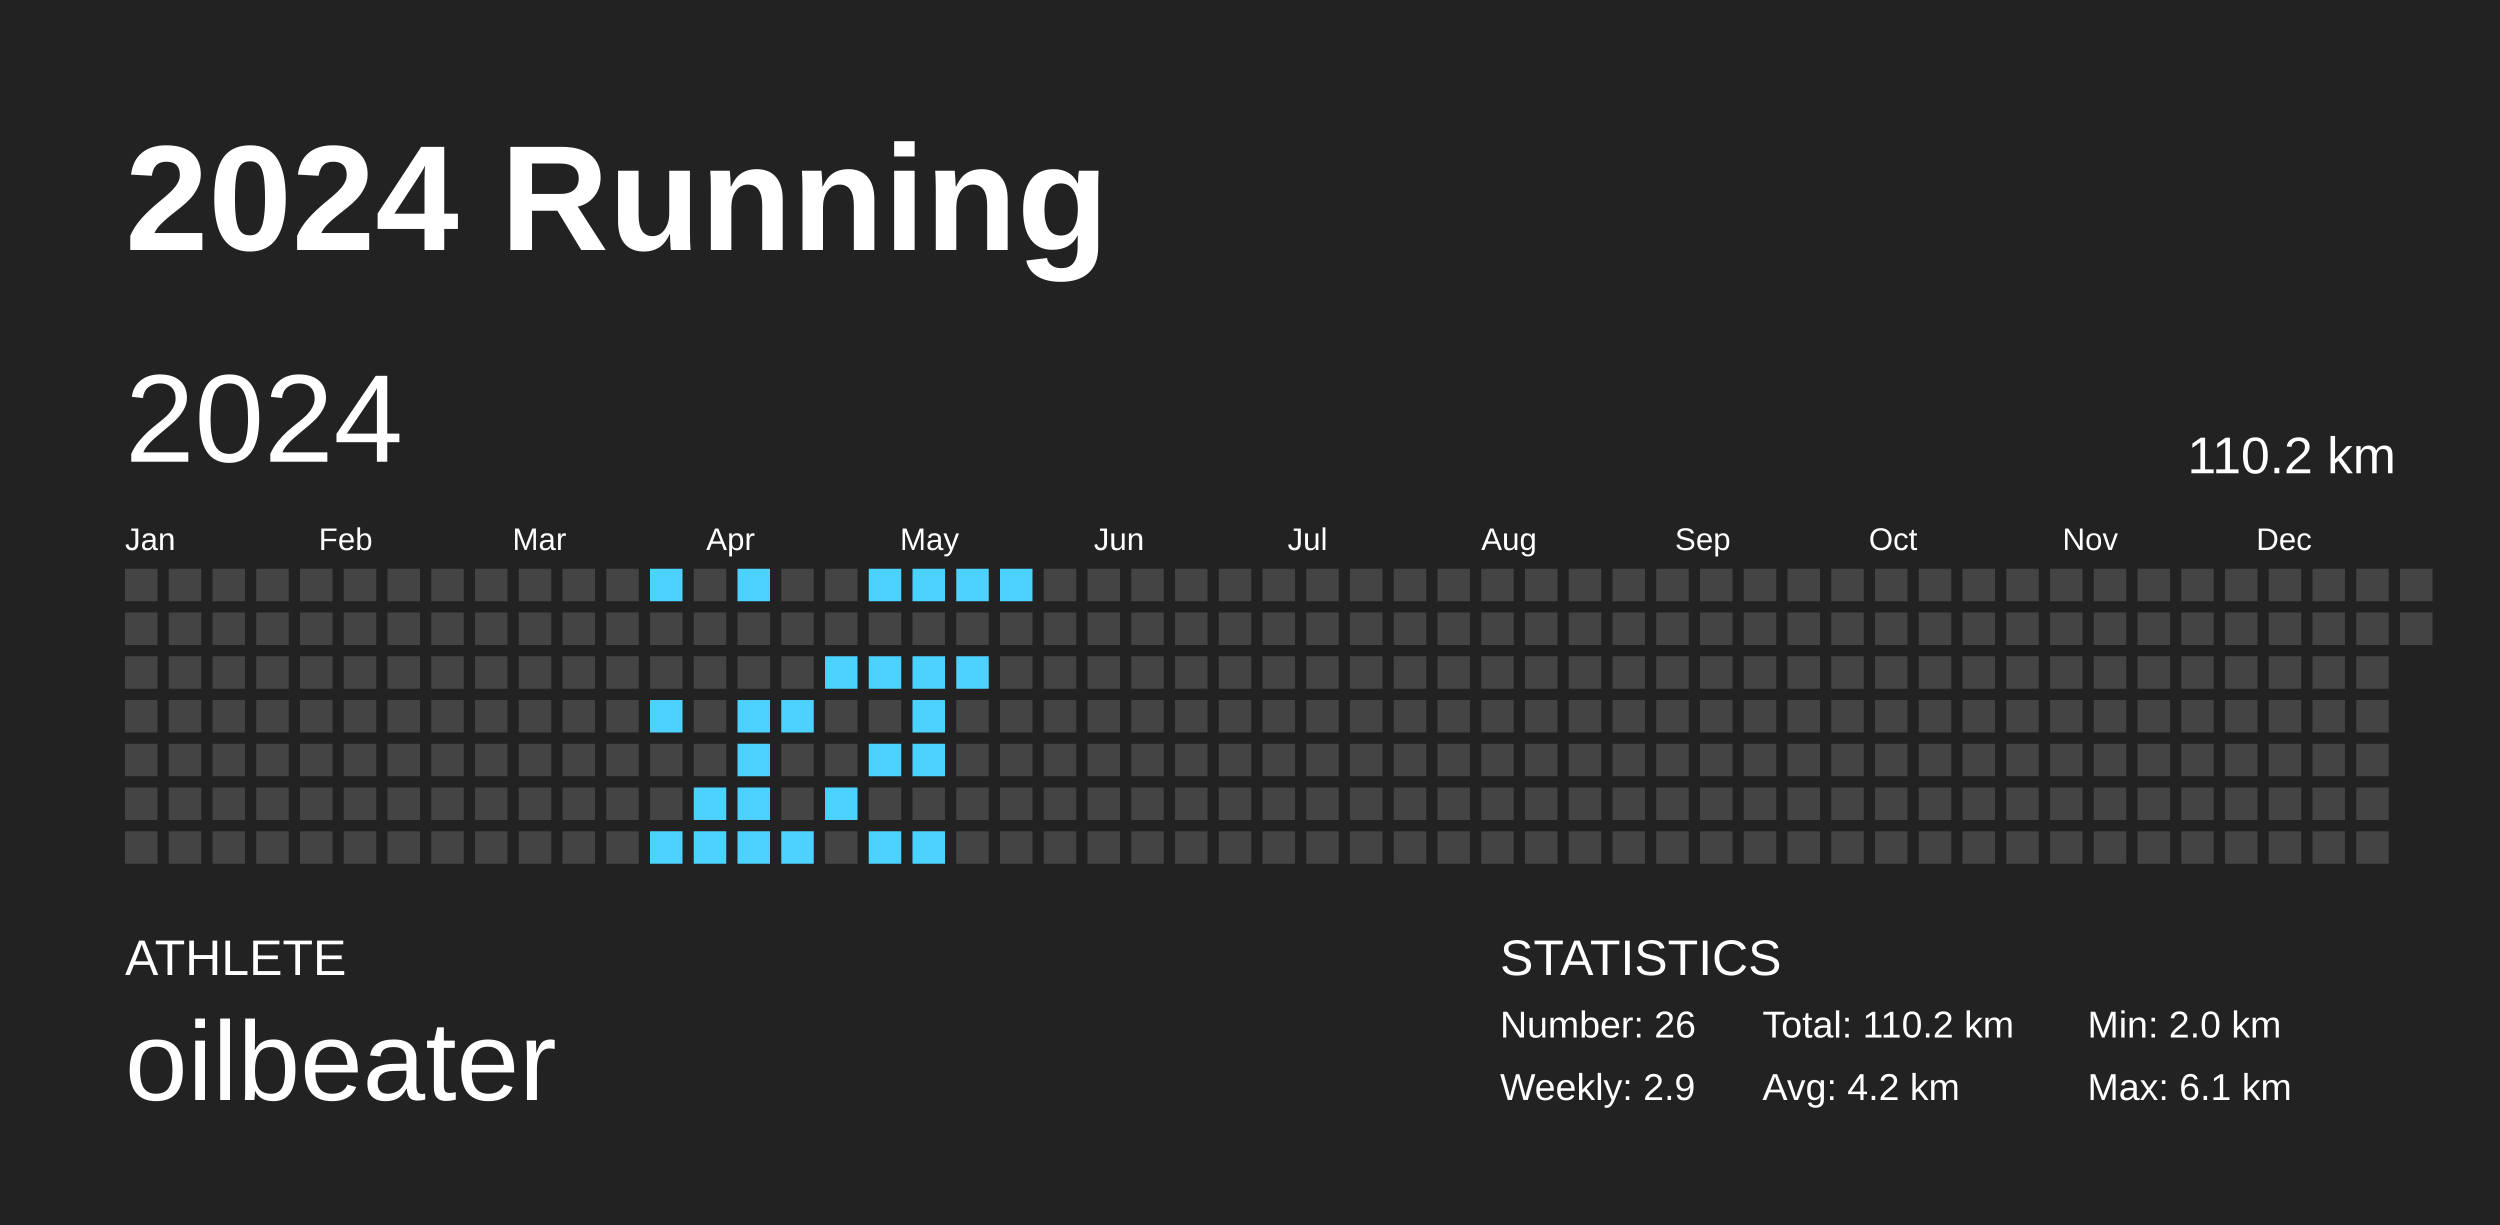
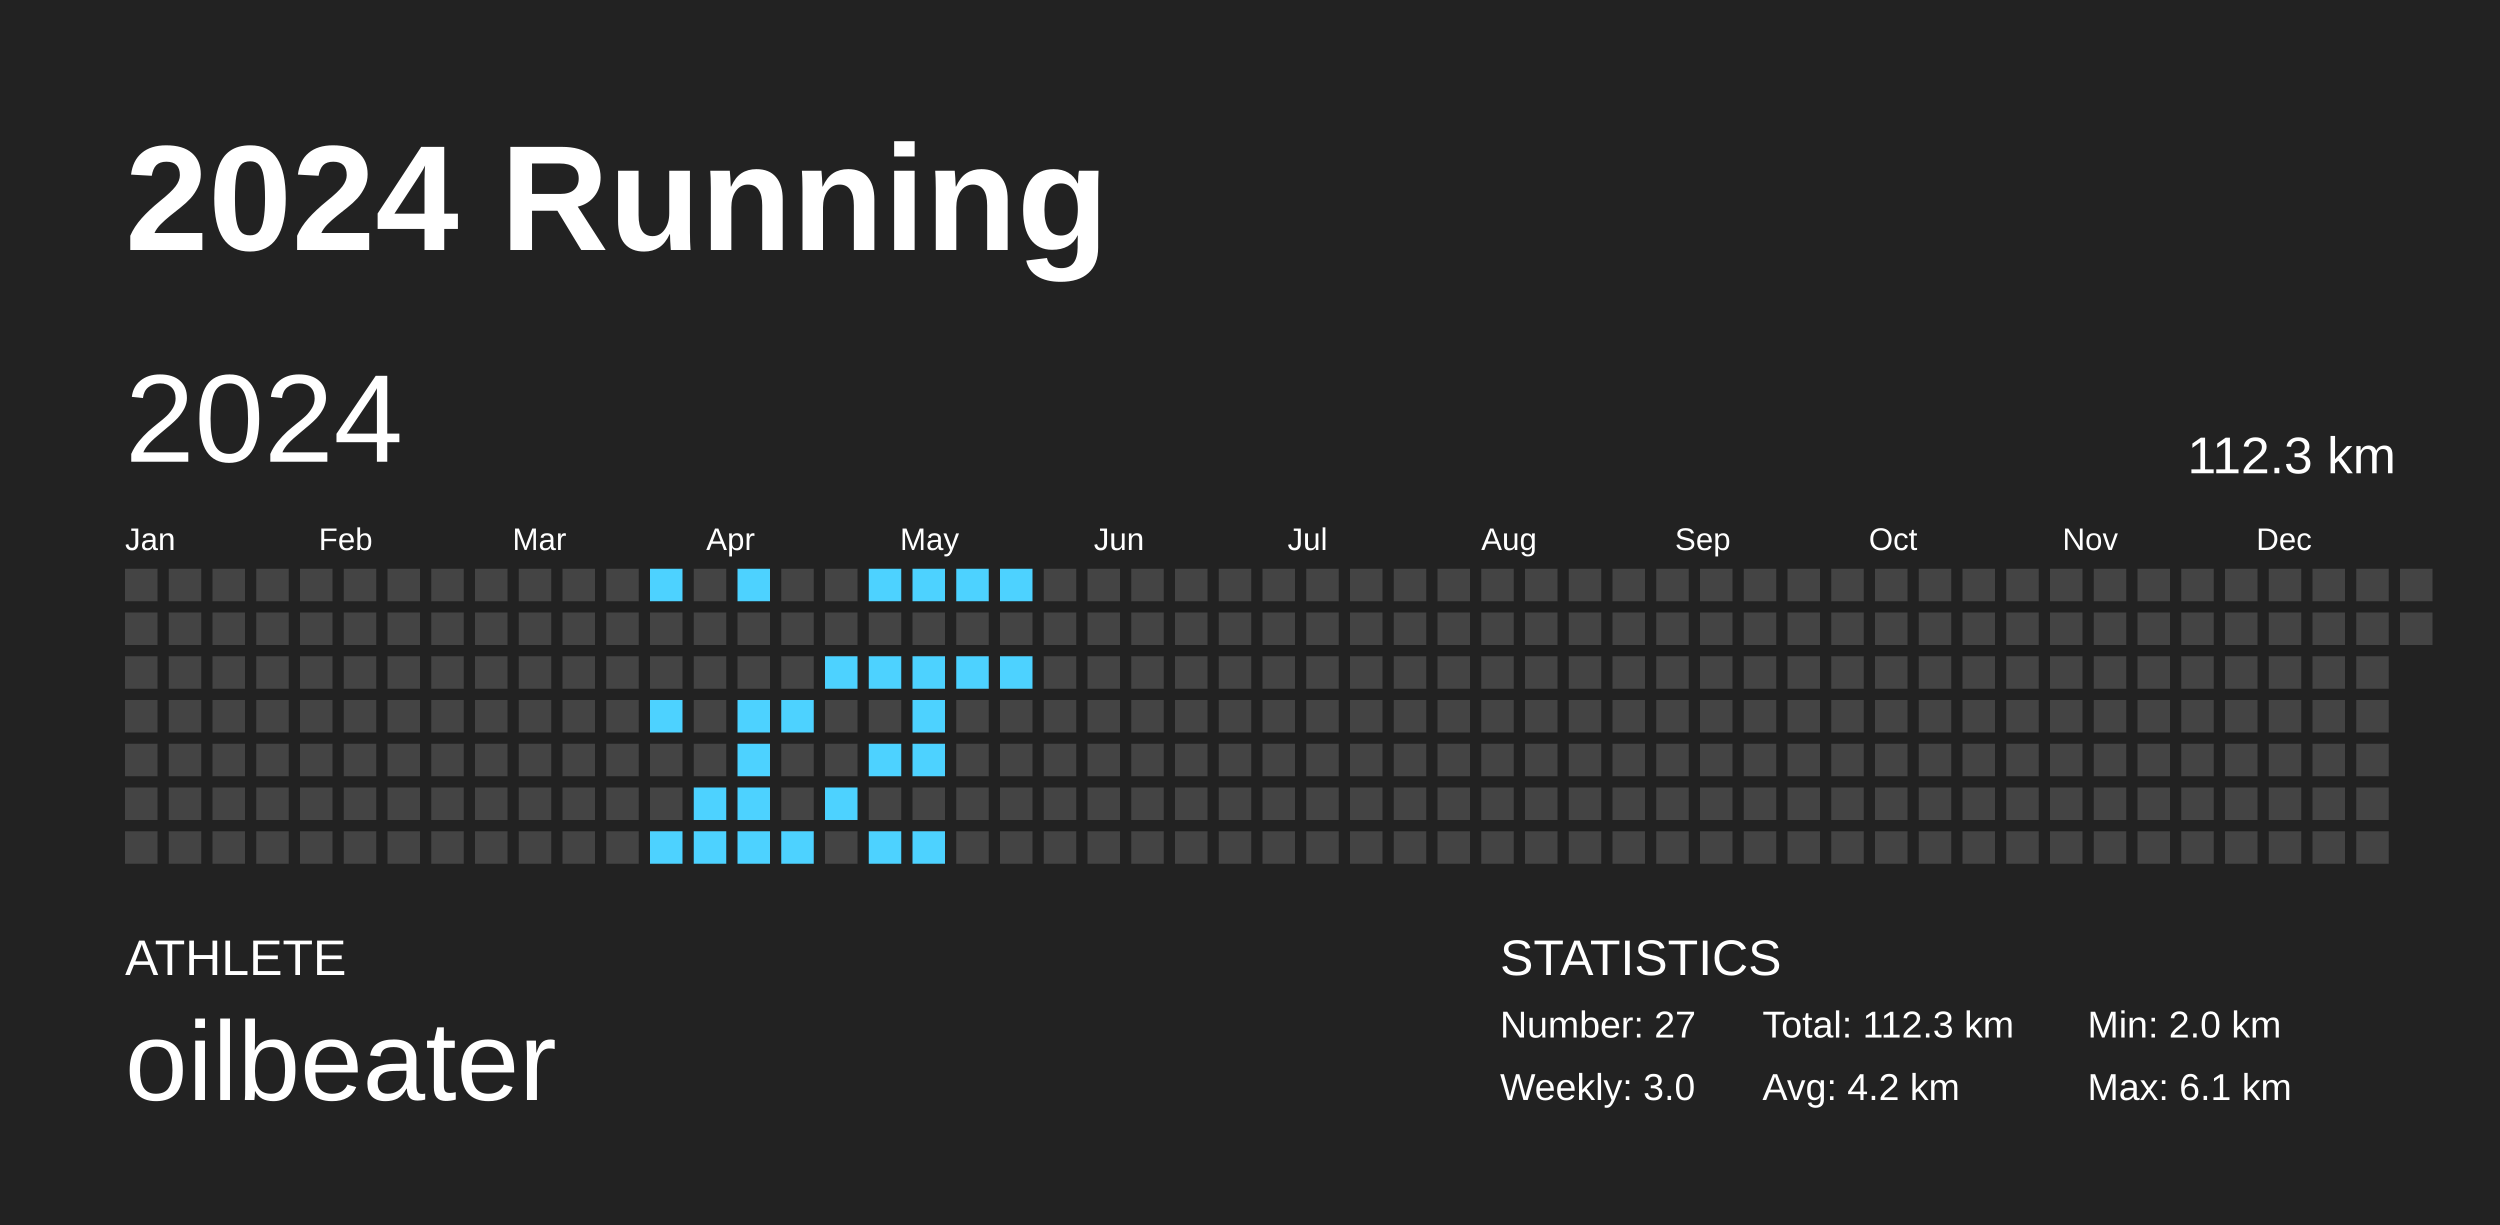
<svg xmlns="http://www.w3.org/2000/svg" baseProfile="full" height="98mm" version="1.1" viewBox="0,0,200,98" width="200mm">
  <defs />
  <rect fill="#222222" height="98" width="200" x="0" y="0" />
  <text fill="#FFFFFF" style="font-size:12px; font-family:Arial; font-weight:bold;" x="10" y="20">2024 Running</text>
  <text fill="#FFFFFF" style="font-size:4px; font-family:Arial" x="10" y="78">ATHLETE</text>
  <text fill="#FFFFFF" style="font-size:9px; font-family:Arial" x="10" y="88">oilbeater</text>
  <text fill="#FFFFFF" style="font-size:4px; font-family:Arial" x="120" y="78">STATISTICS</text>
-   <text fill="#FFFFFF" style="font-size:3px; font-family:Arial" x="120" y="83">Number: 26</text>
-   <text fill="#FFFFFF" style="font-size:3px; font-family:Arial" x="120" y="88">Weekly: 2.9</text>
-   <text fill="#FFFFFF" style="font-size:3px; font-family:Arial" x="141" y="83">Total: 110.2 km</text>
+   <text fill="#FFFFFF" style="font-size:3px; font-family:Arial" x="120" y="83">Number: 27</text>
+   <text fill="#FFFFFF" style="font-size:3px; font-family:Arial" x="120" y="88">Weekly: 3.0</text>
+   <text fill="#FFFFFF" style="font-size:3px; font-family:Arial" x="141" y="83">Total: 112.3 km</text>
  <text fill="#FFFFFF" style="font-size:3px; font-family:Arial" x="141" y="88">Avg: 4.2 km</text>
  <text fill="#FFFFFF" style="font-size:3px; font-family:Arial" x="167" y="83">Min: 2.0 km</text>
  <text fill="#FFFFFF" style="font-size:3px; font-family:Arial" x="167" y="88">Max: 6.1 km</text>
  <text dominant-baseline="hanging" fill="#FFFFFF" style="font-size:10.0px; font-family:Arial;" x="10" y="30">2024</text>
-   <text dominant-baseline="hanging" fill="#FFFFFF" style="font-size:4.125px; font-family:Arial;" x="175" y="35">110.2 km</text>
+   <text dominant-baseline="hanging" fill="#FFFFFF" style="font-size:4.125px; font-family:Arial;" x="175" y="35">112.3 km</text>
  <text fill="#FFFFFF" style="font-size:2.5px; font-family:Arial" x="10.0" y="44">Jan</text>
  <text fill="#FFFFFF" style="font-size:2.5px; font-family:Arial" x="25.5" y="44">Feb</text>
  <text fill="#FFFFFF" style="font-size:2.5px; font-family:Arial" x="41.0" y="44">Mar</text>
  <text fill="#FFFFFF" style="font-size:2.5px; font-family:Arial" x="56.5" y="44">Apr</text>
  <text fill="#FFFFFF" style="font-size:2.5px; font-family:Arial" x="72.0" y="44">May</text>
  <text fill="#FFFFFF" style="font-size:2.5px; font-family:Arial" x="87.5" y="44">Jun</text>
  <text fill="#FFFFFF" style="font-size:2.5px; font-family:Arial" x="103.0" y="44">Jul</text>
  <text fill="#FFFFFF" style="font-size:2.5px; font-family:Arial" x="118.5" y="44">Aug</text>
  <text fill="#FFFFFF" style="font-size:2.5px; font-family:Arial" x="134.0" y="44">Sep</text>
  <text fill="#FFFFFF" style="font-size:2.5px; font-family:Arial" x="149.5" y="44">Oct</text>
  <text fill="#FFFFFF" style="font-size:2.5px; font-family:Arial" x="165.0" y="44">Nov</text>
  <text fill="#FFFFFF" style="font-size:2.5px; font-family:Arial" x="180.5" y="44">Dec</text>
  <rect fill="#444444" height="2.6" width="2.6" x="10.0" y="45.5" />
  <rect fill="#444444" height="2.6" width="2.6" x="10.0" y="49.0" />
  <rect fill="#444444" height="2.6" width="2.6" x="10.0" y="52.5" />
  <rect fill="#444444" height="2.6" width="2.6" x="10.0" y="56.0" />
  <rect fill="#444444" height="2.6" width="2.6" x="10.0" y="59.5" />
  <rect fill="#444444" height="2.6" width="2.6" x="10.0" y="63.0" />
  <rect fill="#444444" height="2.6" width="2.6" x="10.0" y="66.5" />
  <rect fill="#444444" height="2.6" width="2.6" x="13.5" y="45.5" />
  <rect fill="#444444" height="2.6" width="2.6" x="13.5" y="49.0" />
  <rect fill="#444444" height="2.6" width="2.6" x="13.5" y="52.5" />
  <rect fill="#444444" height="2.6" width="2.6" x="13.5" y="56.0" />
  <rect fill="#444444" height="2.6" width="2.6" x="13.5" y="59.5" />
  <rect fill="#444444" height="2.6" width="2.6" x="13.5" y="63.0" />
  <rect fill="#444444" height="2.6" width="2.6" x="13.5" y="66.5" />
  <rect fill="#444444" height="2.6" width="2.6" x="17.0" y="45.5" />
  <rect fill="#444444" height="2.6" width="2.6" x="17.0" y="49.0" />
  <rect fill="#444444" height="2.6" width="2.6" x="17.0" y="52.5" />
  <rect fill="#444444" height="2.6" width="2.6" x="17.0" y="56.0" />
  <rect fill="#444444" height="2.6" width="2.6" x="17.0" y="59.5" />
  <rect fill="#444444" height="2.6" width="2.6" x="17.0" y="63.0" />
  <rect fill="#444444" height="2.6" width="2.6" x="17.0" y="66.5" />
  <rect fill="#444444" height="2.6" width="2.6" x="20.5" y="45.5" />
  <rect fill="#444444" height="2.6" width="2.6" x="20.5" y="49.0" />
  <rect fill="#444444" height="2.6" width="2.6" x="20.5" y="52.5" />
  <rect fill="#444444" height="2.6" width="2.6" x="20.5" y="56.0" />
  <rect fill="#444444" height="2.6" width="2.6" x="20.5" y="59.5" />
  <rect fill="#444444" height="2.6" width="2.6" x="20.5" y="63.0" />
  <rect fill="#444444" height="2.6" width="2.6" x="20.5" y="66.5" />
  <rect fill="#444444" height="2.6" width="2.6" x="24.0" y="45.5" />
  <rect fill="#444444" height="2.6" width="2.6" x="24.0" y="49.0" />
  <rect fill="#444444" height="2.6" width="2.6" x="24.0" y="52.5" />
  <rect fill="#444444" height="2.6" width="2.6" x="24.0" y="56.0" />
  <rect fill="#444444" height="2.6" width="2.6" x="24.0" y="59.5" />
  <rect fill="#444444" height="2.6" width="2.6" x="24.0" y="63.0" />
  <rect fill="#444444" height="2.6" width="2.6" x="24.0" y="66.5" />
  <rect fill="#444444" height="2.6" width="2.6" x="27.5" y="45.5" />
  <rect fill="#444444" height="2.6" width="2.6" x="27.5" y="49.0" />
  <rect fill="#444444" height="2.6" width="2.6" x="27.5" y="52.5" />
  <rect fill="#444444" height="2.6" width="2.6" x="27.5" y="56.0" />
  <rect fill="#444444" height="2.6" width="2.6" x="27.5" y="59.5" />
  <rect fill="#444444" height="2.6" width="2.6" x="27.5" y="63.0" />
  <rect fill="#444444" height="2.6" width="2.6" x="27.5" y="66.5" />
  <rect fill="#444444" height="2.6" width="2.6" x="31.0" y="45.5" />
  <rect fill="#444444" height="2.6" width="2.6" x="31.0" y="49.0" />
  <rect fill="#444444" height="2.6" width="2.6" x="31.0" y="52.5" />
  <rect fill="#444444" height="2.6" width="2.6" x="31.0" y="56.0" />
  <rect fill="#444444" height="2.6" width="2.6" x="31.0" y="59.5" />
  <rect fill="#444444" height="2.6" width="2.6" x="31.0" y="63.0" />
  <rect fill="#444444" height="2.6" width="2.6" x="31.0" y="66.5" />
  <rect fill="#444444" height="2.6" width="2.6" x="34.5" y="45.5" />
  <rect fill="#444444" height="2.6" width="2.6" x="34.5" y="49.0" />
  <rect fill="#444444" height="2.6" width="2.6" x="34.5" y="52.5" />
  <rect fill="#444444" height="2.6" width="2.6" x="34.5" y="56.0" />
  <rect fill="#444444" height="2.6" width="2.6" x="34.5" y="59.5" />
  <rect fill="#444444" height="2.6" width="2.6" x="34.5" y="63.0" />
  <rect fill="#444444" height="2.6" width="2.6" x="34.5" y="66.5" />
  <rect fill="#444444" height="2.6" width="2.6" x="38.0" y="45.5" />
  <rect fill="#444444" height="2.6" width="2.6" x="38.0" y="49.0" />
  <rect fill="#444444" height="2.6" width="2.6" x="38.0" y="52.5" />
  <rect fill="#444444" height="2.6" width="2.6" x="38.0" y="56.0" />
  <rect fill="#444444" height="2.6" width="2.6" x="38.0" y="59.5" />
  <rect fill="#444444" height="2.6" width="2.6" x="38.0" y="63.0" />
  <rect fill="#444444" height="2.6" width="2.6" x="38.0" y="66.5" />
  <rect fill="#444444" height="2.6" width="2.6" x="41.5" y="45.5" />
  <rect fill="#444444" height="2.6" width="2.6" x="41.5" y="49.0" />
  <rect fill="#444444" height="2.6" width="2.6" x="41.5" y="52.5" />
  <rect fill="#444444" height="2.6" width="2.6" x="41.5" y="56.0" />
  <rect fill="#444444" height="2.6" width="2.6" x="41.5" y="59.5" />
  <rect fill="#444444" height="2.6" width="2.6" x="41.5" y="63.0" />
  <rect fill="#444444" height="2.6" width="2.6" x="41.5" y="66.5" />
  <rect fill="#444444" height="2.6" width="2.6" x="45.0" y="45.5" />
  <rect fill="#444444" height="2.6" width="2.6" x="45.0" y="49.0" />
  <rect fill="#444444" height="2.6" width="2.6" x="45.0" y="52.5" />
  <rect fill="#444444" height="2.6" width="2.6" x="45.0" y="56.0" />
  <rect fill="#444444" height="2.6" width="2.6" x="45.0" y="59.5" />
  <rect fill="#444444" height="2.6" width="2.6" x="45.0" y="63.0" />
  <rect fill="#444444" height="2.6" width="2.6" x="45.0" y="66.5" />
  <rect fill="#444444" height="2.6" width="2.6" x="48.5" y="45.5" />
  <rect fill="#444444" height="2.6" width="2.6" x="48.5" y="49.0" />
  <rect fill="#444444" height="2.6" width="2.6" x="48.5" y="52.5" />
  <rect fill="#444444" height="2.6" width="2.6" x="48.5" y="56.0" />
  <rect fill="#444444" height="2.6" width="2.6" x="48.5" y="59.5" />
  <rect fill="#444444" height="2.6" width="2.6" x="48.5" y="63.0" />
  <rect fill="#444444" height="2.6" width="2.6" x="48.5" y="66.5" />
  <rect fill="#4dd2ff" height="2.6" width="2.6" x="52.0" y="45.5" />
  <rect fill="#444444" height="2.6" width="2.6" x="52.0" y="49.0" />
  <rect fill="#444444" height="2.6" width="2.6" x="52.0" y="52.5" />
  <rect fill="#4dd2ff" height="2.6" width="2.6" x="52.0" y="56.0" />
  <rect fill="#444444" height="2.6" width="2.6" x="52.0" y="59.5" />
  <rect fill="#444444" height="2.6" width="2.6" x="52.0" y="63.0" />
  <rect fill="#4dd2ff" height="2.6" width="2.6" x="52.0" y="66.5" />
  <rect fill="#444444" height="2.6" width="2.6" x="55.5" y="45.5" />
  <rect fill="#444444" height="2.6" width="2.6" x="55.5" y="49.0" />
  <rect fill="#444444" height="2.6" width="2.6" x="55.5" y="52.5" />
  <rect fill="#444444" height="2.6" width="2.6" x="55.5" y="56.0" />
  <rect fill="#444444" height="2.6" width="2.6" x="55.5" y="59.5" />
  <rect fill="#4dd2ff" height="2.6" width="2.6" x="55.5" y="63.0" />
  <rect fill="#4dd2ff" height="2.6" width="2.6" x="55.5" y="66.5" />
  <rect fill="#4dd2ff" height="2.6" width="2.6" x="59.0" y="45.5" />
  <rect fill="#444444" height="2.6" width="2.6" x="59.0" y="49.0" />
  <rect fill="#444444" height="2.6" width="2.6" x="59.0" y="52.5" />
  <rect fill="#4dd2ff" height="2.6" width="2.6" x="59.0" y="56.0" />
  <rect fill="#4dd2ff" height="2.6" width="2.6" x="59.0" y="59.5" />
  <rect fill="#4dd2ff" height="2.6" width="2.6" x="59.0" y="63.0" />
  <rect fill="#4dd2ff" height="2.6" width="2.6" x="59.0" y="66.5" />
  <rect fill="#444444" height="2.6" width="2.6" x="62.5" y="45.5" />
  <rect fill="#444444" height="2.6" width="2.6" x="62.5" y="49.0" />
  <rect fill="#444444" height="2.6" width="2.6" x="62.5" y="52.5" />
  <rect fill="#4dd2ff" height="2.6" width="2.6" x="62.5" y="56.0" />
  <rect fill="#444444" height="2.6" width="2.6" x="62.5" y="59.5" />
  <rect fill="#444444" height="2.6" width="2.6" x="62.5" y="63.0" />
  <rect fill="#4dd2ff" height="2.6" width="2.6" x="62.5" y="66.5" />
  <rect fill="#444444" height="2.6" width="2.6" x="66.0" y="45.5" />
  <rect fill="#444444" height="2.6" width="2.6" x="66.0" y="49.0" />
  <rect fill="#4dd2ff" height="2.6" width="2.6" x="66.0" y="52.5" />
  <rect fill="#444444" height="2.6" width="2.6" x="66.0" y="56.0" />
  <rect fill="#444444" height="2.6" width="2.6" x="66.0" y="59.5" />
  <rect fill="#4dd2ff" height="2.6" width="2.6" x="66.0" y="63.0" />
  <rect fill="#444444" height="2.6" width="2.6" x="66.0" y="66.5" />
  <rect fill="#4dd2ff" height="2.6" width="2.6" x="69.5" y="45.5" />
  <rect fill="#444444" height="2.6" width="2.6" x="69.5" y="49.0" />
  <rect fill="#4dd2ff" height="2.6" width="2.6" x="69.5" y="52.5" />
  <rect fill="#444444" height="2.6" width="2.6" x="69.5" y="56.0" />
  <rect fill="#4dd2ff" height="2.6" width="2.6" x="69.5" y="59.5" />
  <rect fill="#444444" height="2.6" width="2.6" x="69.5" y="63.0" />
  <rect fill="#4dd2ff" height="2.6" width="2.6" x="69.5" y="66.5" />
  <rect fill="#4dd2ff" height="2.6" width="2.6" x="73.0" y="45.5" />
  <rect fill="#444444" height="2.6" width="2.6" x="73.0" y="49.0" />
  <rect fill="#4dd2ff" height="2.6" width="2.6" x="73.0" y="52.5" />
  <rect fill="#4dd2ff" height="2.6" width="2.6" x="73.0" y="56.0" />
  <rect fill="#4dd2ff" height="2.6" width="2.6" x="73.0" y="59.5" />
  <rect fill="#444444" height="2.6" width="2.6" x="73.0" y="63.0" />
  <rect fill="#4dd2ff" height="2.6" width="2.6" x="73.0" y="66.5" />
  <rect fill="#4dd2ff" height="2.6" width="2.6" x="76.5" y="45.5" />
  <rect fill="#444444" height="2.6" width="2.6" x="76.5" y="49.0" />
  <rect fill="#4dd2ff" height="2.6" width="2.6" x="76.5" y="52.5" />
  <rect fill="#444444" height="2.6" width="2.6" x="76.5" y="56.0" />
  <rect fill="#444444" height="2.6" width="2.6" x="76.5" y="59.5" />
  <rect fill="#444444" height="2.6" width="2.6" x="76.5" y="63.0" />
  <rect fill="#444444" height="2.6" width="2.6" x="76.5" y="66.5" />
  <rect fill="#4dd2ff" height="2.6" width="2.6" x="80.0" y="45.5" />
  <rect fill="#444444" height="2.6" width="2.6" x="80.0" y="49.0" />
-   <rect fill="#444444" height="2.6" width="2.6" x="80.0" y="52.5" />
+   <rect fill="#4dd2ff" height="2.6" width="2.6" x="80.0" y="52.5" />
  <rect fill="#444444" height="2.6" width="2.6" x="80.0" y="56.0" />
  <rect fill="#444444" height="2.6" width="2.6" x="80.0" y="59.5" />
  <rect fill="#444444" height="2.6" width="2.6" x="80.0" y="63.0" />
  <rect fill="#444444" height="2.6" width="2.6" x="80.0" y="66.5" />
  <rect fill="#444444" height="2.6" width="2.6" x="83.5" y="45.5" />
  <rect fill="#444444" height="2.6" width="2.6" x="83.5" y="49.0" />
  <rect fill="#444444" height="2.6" width="2.6" x="83.5" y="52.5" />
  <rect fill="#444444" height="2.6" width="2.6" x="83.5" y="56.0" />
  <rect fill="#444444" height="2.6" width="2.6" x="83.5" y="59.5" />
  <rect fill="#444444" height="2.6" width="2.6" x="83.5" y="63.0" />
  <rect fill="#444444" height="2.6" width="2.6" x="83.5" y="66.5" />
  <rect fill="#444444" height="2.6" width="2.6" x="87.0" y="45.5" />
  <rect fill="#444444" height="2.6" width="2.6" x="87.0" y="49.0" />
  <rect fill="#444444" height="2.6" width="2.6" x="87.0" y="52.5" />
  <rect fill="#444444" height="2.6" width="2.6" x="87.0" y="56.0" />
  <rect fill="#444444" height="2.6" width="2.6" x="87.0" y="59.5" />
  <rect fill="#444444" height="2.6" width="2.6" x="87.0" y="63.0" />
  <rect fill="#444444" height="2.6" width="2.6" x="87.0" y="66.5" />
  <rect fill="#444444" height="2.6" width="2.6" x="90.5" y="45.5" />
  <rect fill="#444444" height="2.6" width="2.6" x="90.5" y="49.0" />
  <rect fill="#444444" height="2.6" width="2.6" x="90.5" y="52.5" />
  <rect fill="#444444" height="2.6" width="2.6" x="90.5" y="56.0" />
  <rect fill="#444444" height="2.6" width="2.6" x="90.5" y="59.5" />
  <rect fill="#444444" height="2.6" width="2.6" x="90.5" y="63.0" />
  <rect fill="#444444" height="2.6" width="2.6" x="90.5" y="66.5" />
  <rect fill="#444444" height="2.6" width="2.6" x="94.0" y="45.5" />
  <rect fill="#444444" height="2.6" width="2.6" x="94.0" y="49.0" />
  <rect fill="#444444" height="2.6" width="2.6" x="94.0" y="52.5" />
  <rect fill="#444444" height="2.6" width="2.6" x="94.0" y="56.0" />
  <rect fill="#444444" height="2.6" width="2.6" x="94.0" y="59.5" />
  <rect fill="#444444" height="2.6" width="2.6" x="94.0" y="63.0" />
  <rect fill="#444444" height="2.6" width="2.6" x="94.0" y="66.5" />
  <rect fill="#444444" height="2.6" width="2.6" x="97.5" y="45.5" />
  <rect fill="#444444" height="2.6" width="2.6" x="97.5" y="49.0" />
  <rect fill="#444444" height="2.6" width="2.6" x="97.5" y="52.5" />
  <rect fill="#444444" height="2.6" width="2.6" x="97.5" y="56.0" />
  <rect fill="#444444" height="2.6" width="2.6" x="97.5" y="59.5" />
  <rect fill="#444444" height="2.6" width="2.6" x="97.5" y="63.0" />
  <rect fill="#444444" height="2.6" width="2.6" x="97.5" y="66.5" />
  <rect fill="#444444" height="2.6" width="2.6" x="101.0" y="45.5" />
  <rect fill="#444444" height="2.6" width="2.6" x="101.0" y="49.0" />
  <rect fill="#444444" height="2.6" width="2.6" x="101.0" y="52.5" />
  <rect fill="#444444" height="2.6" width="2.6" x="101.0" y="56.0" />
  <rect fill="#444444" height="2.6" width="2.6" x="101.0" y="59.5" />
  <rect fill="#444444" height="2.6" width="2.6" x="101.0" y="63.0" />
  <rect fill="#444444" height="2.6" width="2.6" x="101.0" y="66.5" />
  <rect fill="#444444" height="2.6" width="2.6" x="104.5" y="45.5" />
  <rect fill="#444444" height="2.6" width="2.6" x="104.5" y="49.0" />
  <rect fill="#444444" height="2.6" width="2.6" x="104.5" y="52.5" />
  <rect fill="#444444" height="2.6" width="2.6" x="104.5" y="56.0" />
  <rect fill="#444444" height="2.6" width="2.6" x="104.5" y="59.5" />
  <rect fill="#444444" height="2.6" width="2.6" x="104.5" y="63.0" />
  <rect fill="#444444" height="2.6" width="2.6" x="104.5" y="66.5" />
  <rect fill="#444444" height="2.6" width="2.6" x="108.0" y="45.5" />
  <rect fill="#444444" height="2.6" width="2.6" x="108.0" y="49.0" />
  <rect fill="#444444" height="2.6" width="2.6" x="108.0" y="52.5" />
  <rect fill="#444444" height="2.6" width="2.6" x="108.0" y="56.0" />
  <rect fill="#444444" height="2.6" width="2.6" x="108.0" y="59.5" />
  <rect fill="#444444" height="2.6" width="2.6" x="108.0" y="63.0" />
  <rect fill="#444444" height="2.6" width="2.6" x="108.0" y="66.5" />
  <rect fill="#444444" height="2.6" width="2.6" x="111.5" y="45.5" />
  <rect fill="#444444" height="2.6" width="2.6" x="111.5" y="49.0" />
  <rect fill="#444444" height="2.6" width="2.6" x="111.5" y="52.5" />
  <rect fill="#444444" height="2.6" width="2.6" x="111.5" y="56.0" />
  <rect fill="#444444" height="2.6" width="2.6" x="111.5" y="59.5" />
  <rect fill="#444444" height="2.6" width="2.6" x="111.5" y="63.0" />
  <rect fill="#444444" height="2.6" width="2.6" x="111.5" y="66.5" />
  <rect fill="#444444" height="2.6" width="2.6" x="115.0" y="45.5" />
  <rect fill="#444444" height="2.6" width="2.6" x="115.0" y="49.0" />
  <rect fill="#444444" height="2.6" width="2.6" x="115.0" y="52.5" />
  <rect fill="#444444" height="2.6" width="2.6" x="115.0" y="56.0" />
  <rect fill="#444444" height="2.6" width="2.6" x="115.0" y="59.5" />
  <rect fill="#444444" height="2.6" width="2.6" x="115.0" y="63.0" />
  <rect fill="#444444" height="2.6" width="2.6" x="115.0" y="66.5" />
  <rect fill="#444444" height="2.6" width="2.6" x="118.5" y="45.5" />
  <rect fill="#444444" height="2.6" width="2.6" x="118.5" y="49.0" />
  <rect fill="#444444" height="2.6" width="2.6" x="118.5" y="52.5" />
  <rect fill="#444444" height="2.6" width="2.6" x="118.5" y="56.0" />
  <rect fill="#444444" height="2.6" width="2.6" x="118.5" y="59.5" />
  <rect fill="#444444" height="2.6" width="2.6" x="118.5" y="63.0" />
  <rect fill="#444444" height="2.6" width="2.6" x="118.5" y="66.5" />
  <rect fill="#444444" height="2.6" width="2.6" x="122.0" y="45.5" />
  <rect fill="#444444" height="2.6" width="2.6" x="122.0" y="49.0" />
  <rect fill="#444444" height="2.6" width="2.6" x="122.0" y="52.5" />
  <rect fill="#444444" height="2.6" width="2.6" x="122.0" y="56.0" />
  <rect fill="#444444" height="2.6" width="2.6" x="122.0" y="59.5" />
  <rect fill="#444444" height="2.6" width="2.6" x="122.0" y="63.0" />
  <rect fill="#444444" height="2.6" width="2.6" x="122.0" y="66.5" />
  <rect fill="#444444" height="2.6" width="2.6" x="125.5" y="45.5" />
  <rect fill="#444444" height="2.6" width="2.6" x="125.5" y="49.0" />
  <rect fill="#444444" height="2.6" width="2.6" x="125.5" y="52.5" />
  <rect fill="#444444" height="2.6" width="2.6" x="125.5" y="56.0" />
  <rect fill="#444444" height="2.6" width="2.6" x="125.5" y="59.5" />
  <rect fill="#444444" height="2.6" width="2.6" x="125.5" y="63.0" />
  <rect fill="#444444" height="2.6" width="2.6" x="125.5" y="66.5" />
  <rect fill="#444444" height="2.6" width="2.6" x="129.0" y="45.5" />
  <rect fill="#444444" height="2.6" width="2.6" x="129.0" y="49.0" />
  <rect fill="#444444" height="2.6" width="2.6" x="129.0" y="52.5" />
  <rect fill="#444444" height="2.6" width="2.6" x="129.0" y="56.0" />
  <rect fill="#444444" height="2.6" width="2.6" x="129.0" y="59.5" />
  <rect fill="#444444" height="2.6" width="2.6" x="129.0" y="63.0" />
  <rect fill="#444444" height="2.6" width="2.6" x="129.0" y="66.5" />
  <rect fill="#444444" height="2.6" width="2.6" x="132.5" y="45.5" />
  <rect fill="#444444" height="2.6" width="2.6" x="132.5" y="49.0" />
  <rect fill="#444444" height="2.6" width="2.6" x="132.5" y="52.5" />
  <rect fill="#444444" height="2.6" width="2.6" x="132.5" y="56.0" />
  <rect fill="#444444" height="2.6" width="2.6" x="132.5" y="59.5" />
  <rect fill="#444444" height="2.6" width="2.6" x="132.5" y="63.0" />
  <rect fill="#444444" height="2.6" width="2.6" x="132.5" y="66.5" />
  <rect fill="#444444" height="2.6" width="2.6" x="136.0" y="45.5" />
  <rect fill="#444444" height="2.6" width="2.6" x="136.0" y="49.0" />
  <rect fill="#444444" height="2.6" width="2.6" x="136.0" y="52.5" />
  <rect fill="#444444" height="2.6" width="2.6" x="136.0" y="56.0" />
  <rect fill="#444444" height="2.6" width="2.6" x="136.0" y="59.5" />
  <rect fill="#444444" height="2.6" width="2.6" x="136.0" y="63.0" />
  <rect fill="#444444" height="2.6" width="2.6" x="136.0" y="66.5" />
  <rect fill="#444444" height="2.6" width="2.6" x="139.5" y="45.5" />
  <rect fill="#444444" height="2.6" width="2.6" x="139.5" y="49.0" />
  <rect fill="#444444" height="2.6" width="2.6" x="139.5" y="52.5" />
  <rect fill="#444444" height="2.6" width="2.6" x="139.5" y="56.0" />
  <rect fill="#444444" height="2.6" width="2.6" x="139.5" y="59.5" />
  <rect fill="#444444" height="2.6" width="2.6" x="139.5" y="63.0" />
  <rect fill="#444444" height="2.6" width="2.6" x="139.5" y="66.5" />
  <rect fill="#444444" height="2.6" width="2.6" x="143.0" y="45.5" />
  <rect fill="#444444" height="2.6" width="2.6" x="143.0" y="49.0" />
  <rect fill="#444444" height="2.6" width="2.6" x="143.0" y="52.5" />
  <rect fill="#444444" height="2.6" width="2.6" x="143.0" y="56.0" />
  <rect fill="#444444" height="2.6" width="2.6" x="143.0" y="59.5" />
  <rect fill="#444444" height="2.6" width="2.6" x="143.0" y="63.0" />
  <rect fill="#444444" height="2.6" width="2.6" x="143.0" y="66.5" />
  <rect fill="#444444" height="2.6" width="2.6" x="146.5" y="45.5" />
  <rect fill="#444444" height="2.6" width="2.6" x="146.5" y="49.0" />
  <rect fill="#444444" height="2.6" width="2.6" x="146.5" y="52.5" />
  <rect fill="#444444" height="2.6" width="2.6" x="146.5" y="56.0" />
  <rect fill="#444444" height="2.6" width="2.6" x="146.5" y="59.5" />
  <rect fill="#444444" height="2.6" width="2.6" x="146.5" y="63.0" />
  <rect fill="#444444" height="2.6" width="2.6" x="146.5" y="66.5" />
  <rect fill="#444444" height="2.6" width="2.6" x="150.0" y="45.5" />
  <rect fill="#444444" height="2.6" width="2.6" x="150.0" y="49.0" />
  <rect fill="#444444" height="2.6" width="2.6" x="150.0" y="52.5" />
  <rect fill="#444444" height="2.6" width="2.6" x="150.0" y="56.0" />
  <rect fill="#444444" height="2.6" width="2.6" x="150.0" y="59.5" />
  <rect fill="#444444" height="2.6" width="2.6" x="150.0" y="63.0" />
  <rect fill="#444444" height="2.6" width="2.6" x="150.0" y="66.5" />
  <rect fill="#444444" height="2.6" width="2.6" x="153.5" y="45.5" />
  <rect fill="#444444" height="2.6" width="2.6" x="153.5" y="49.0" />
  <rect fill="#444444" height="2.6" width="2.6" x="153.5" y="52.5" />
  <rect fill="#444444" height="2.6" width="2.6" x="153.5" y="56.0" />
  <rect fill="#444444" height="2.6" width="2.6" x="153.5" y="59.5" />
  <rect fill="#444444" height="2.6" width="2.6" x="153.5" y="63.0" />
  <rect fill="#444444" height="2.6" width="2.6" x="153.5" y="66.5" />
  <rect fill="#444444" height="2.6" width="2.6" x="157.0" y="45.5" />
  <rect fill="#444444" height="2.6" width="2.6" x="157.0" y="49.0" />
  <rect fill="#444444" height="2.6" width="2.6" x="157.0" y="52.5" />
  <rect fill="#444444" height="2.6" width="2.6" x="157.0" y="56.0" />
  <rect fill="#444444" height="2.6" width="2.6" x="157.0" y="59.5" />
  <rect fill="#444444" height="2.6" width="2.6" x="157.0" y="63.0" />
  <rect fill="#444444" height="2.6" width="2.6" x="157.0" y="66.5" />
  <rect fill="#444444" height="2.6" width="2.6" x="160.5" y="45.5" />
  <rect fill="#444444" height="2.6" width="2.6" x="160.5" y="49.0" />
  <rect fill="#444444" height="2.6" width="2.6" x="160.5" y="52.5" />
  <rect fill="#444444" height="2.6" width="2.6" x="160.5" y="56.0" />
  <rect fill="#444444" height="2.6" width="2.6" x="160.5" y="59.5" />
  <rect fill="#444444" height="2.6" width="2.6" x="160.5" y="63.0" />
  <rect fill="#444444" height="2.6" width="2.6" x="160.5" y="66.5" />
  <rect fill="#444444" height="2.6" width="2.6" x="164.0" y="45.5" />
  <rect fill="#444444" height="2.6" width="2.6" x="164.0" y="49.0" />
  <rect fill="#444444" height="2.6" width="2.6" x="164.0" y="52.5" />
  <rect fill="#444444" height="2.6" width="2.6" x="164.0" y="56.0" />
  <rect fill="#444444" height="2.6" width="2.6" x="164.0" y="59.5" />
  <rect fill="#444444" height="2.6" width="2.6" x="164.0" y="63.0" />
  <rect fill="#444444" height="2.6" width="2.6" x="164.0" y="66.5" />
  <rect fill="#444444" height="2.6" width="2.6" x="167.5" y="45.5" />
  <rect fill="#444444" height="2.6" width="2.6" x="167.5" y="49.0" />
  <rect fill="#444444" height="2.6" width="2.6" x="167.5" y="52.5" />
  <rect fill="#444444" height="2.6" width="2.6" x="167.5" y="56.0" />
  <rect fill="#444444" height="2.6" width="2.6" x="167.5" y="59.5" />
  <rect fill="#444444" height="2.6" width="2.6" x="167.5" y="63.0" />
  <rect fill="#444444" height="2.6" width="2.6" x="167.5" y="66.5" />
  <rect fill="#444444" height="2.6" width="2.6" x="171.0" y="45.5" />
  <rect fill="#444444" height="2.6" width="2.6" x="171.0" y="49.0" />
  <rect fill="#444444" height="2.6" width="2.6" x="171.0" y="52.5" />
  <rect fill="#444444" height="2.6" width="2.6" x="171.0" y="56.0" />
  <rect fill="#444444" height="2.6" width="2.6" x="171.0" y="59.5" />
  <rect fill="#444444" height="2.6" width="2.6" x="171.0" y="63.0" />
  <rect fill="#444444" height="2.6" width="2.6" x="171.0" y="66.5" />
  <rect fill="#444444" height="2.6" width="2.6" x="174.5" y="45.5" />
  <rect fill="#444444" height="2.6" width="2.6" x="174.5" y="49.0" />
  <rect fill="#444444" height="2.6" width="2.6" x="174.5" y="52.5" />
  <rect fill="#444444" height="2.6" width="2.6" x="174.5" y="56.0" />
  <rect fill="#444444" height="2.6" width="2.6" x="174.5" y="59.5" />
  <rect fill="#444444" height="2.6" width="2.6" x="174.5" y="63.0" />
  <rect fill="#444444" height="2.6" width="2.6" x="174.5" y="66.5" />
  <rect fill="#444444" height="2.6" width="2.6" x="178.0" y="45.5" />
  <rect fill="#444444" height="2.6" width="2.6" x="178.0" y="49.0" />
  <rect fill="#444444" height="2.6" width="2.6" x="178.0" y="52.5" />
  <rect fill="#444444" height="2.6" width="2.6" x="178.0" y="56.0" />
  <rect fill="#444444" height="2.6" width="2.6" x="178.0" y="59.5" />
  <rect fill="#444444" height="2.6" width="2.6" x="178.0" y="63.0" />
  <rect fill="#444444" height="2.6" width="2.6" x="178.0" y="66.5" />
  <rect fill="#444444" height="2.6" width="2.6" x="181.5" y="45.5" />
  <rect fill="#444444" height="2.6" width="2.6" x="181.5" y="49.0" />
  <rect fill="#444444" height="2.6" width="2.6" x="181.5" y="52.5" />
  <rect fill="#444444" height="2.6" width="2.6" x="181.5" y="56.0" />
  <rect fill="#444444" height="2.6" width="2.6" x="181.5" y="59.5" />
  <rect fill="#444444" height="2.6" width="2.6" x="181.5" y="63.0" />
  <rect fill="#444444" height="2.6" width="2.6" x="181.5" y="66.5" />
  <rect fill="#444444" height="2.6" width="2.6" x="185.0" y="45.5" />
  <rect fill="#444444" height="2.6" width="2.6" x="185.0" y="49.0" />
  <rect fill="#444444" height="2.6" width="2.6" x="185.0" y="52.5" />
  <rect fill="#444444" height="2.6" width="2.6" x="185.0" y="56.0" />
  <rect fill="#444444" height="2.6" width="2.6" x="185.0" y="59.5" />
  <rect fill="#444444" height="2.6" width="2.6" x="185.0" y="63.0" />
  <rect fill="#444444" height="2.6" width="2.6" x="185.0" y="66.5" />
  <rect fill="#444444" height="2.6" width="2.6" x="188.5" y="45.5" />
  <rect fill="#444444" height="2.6" width="2.6" x="188.5" y="49.0" />
  <rect fill="#444444" height="2.6" width="2.6" x="188.5" y="52.5" />
  <rect fill="#444444" height="2.6" width="2.6" x="188.5" y="56.0" />
  <rect fill="#444444" height="2.6" width="2.6" x="188.5" y="59.5" />
  <rect fill="#444444" height="2.6" width="2.6" x="188.5" y="63.0" />
  <rect fill="#444444" height="2.6" width="2.6" x="188.5" y="66.5" />
  <rect fill="#444444" height="2.6" width="2.6" x="192.0" y="45.5" />
  <rect fill="#444444" height="2.6" width="2.6" x="192.0" y="49.0" />
</svg>
